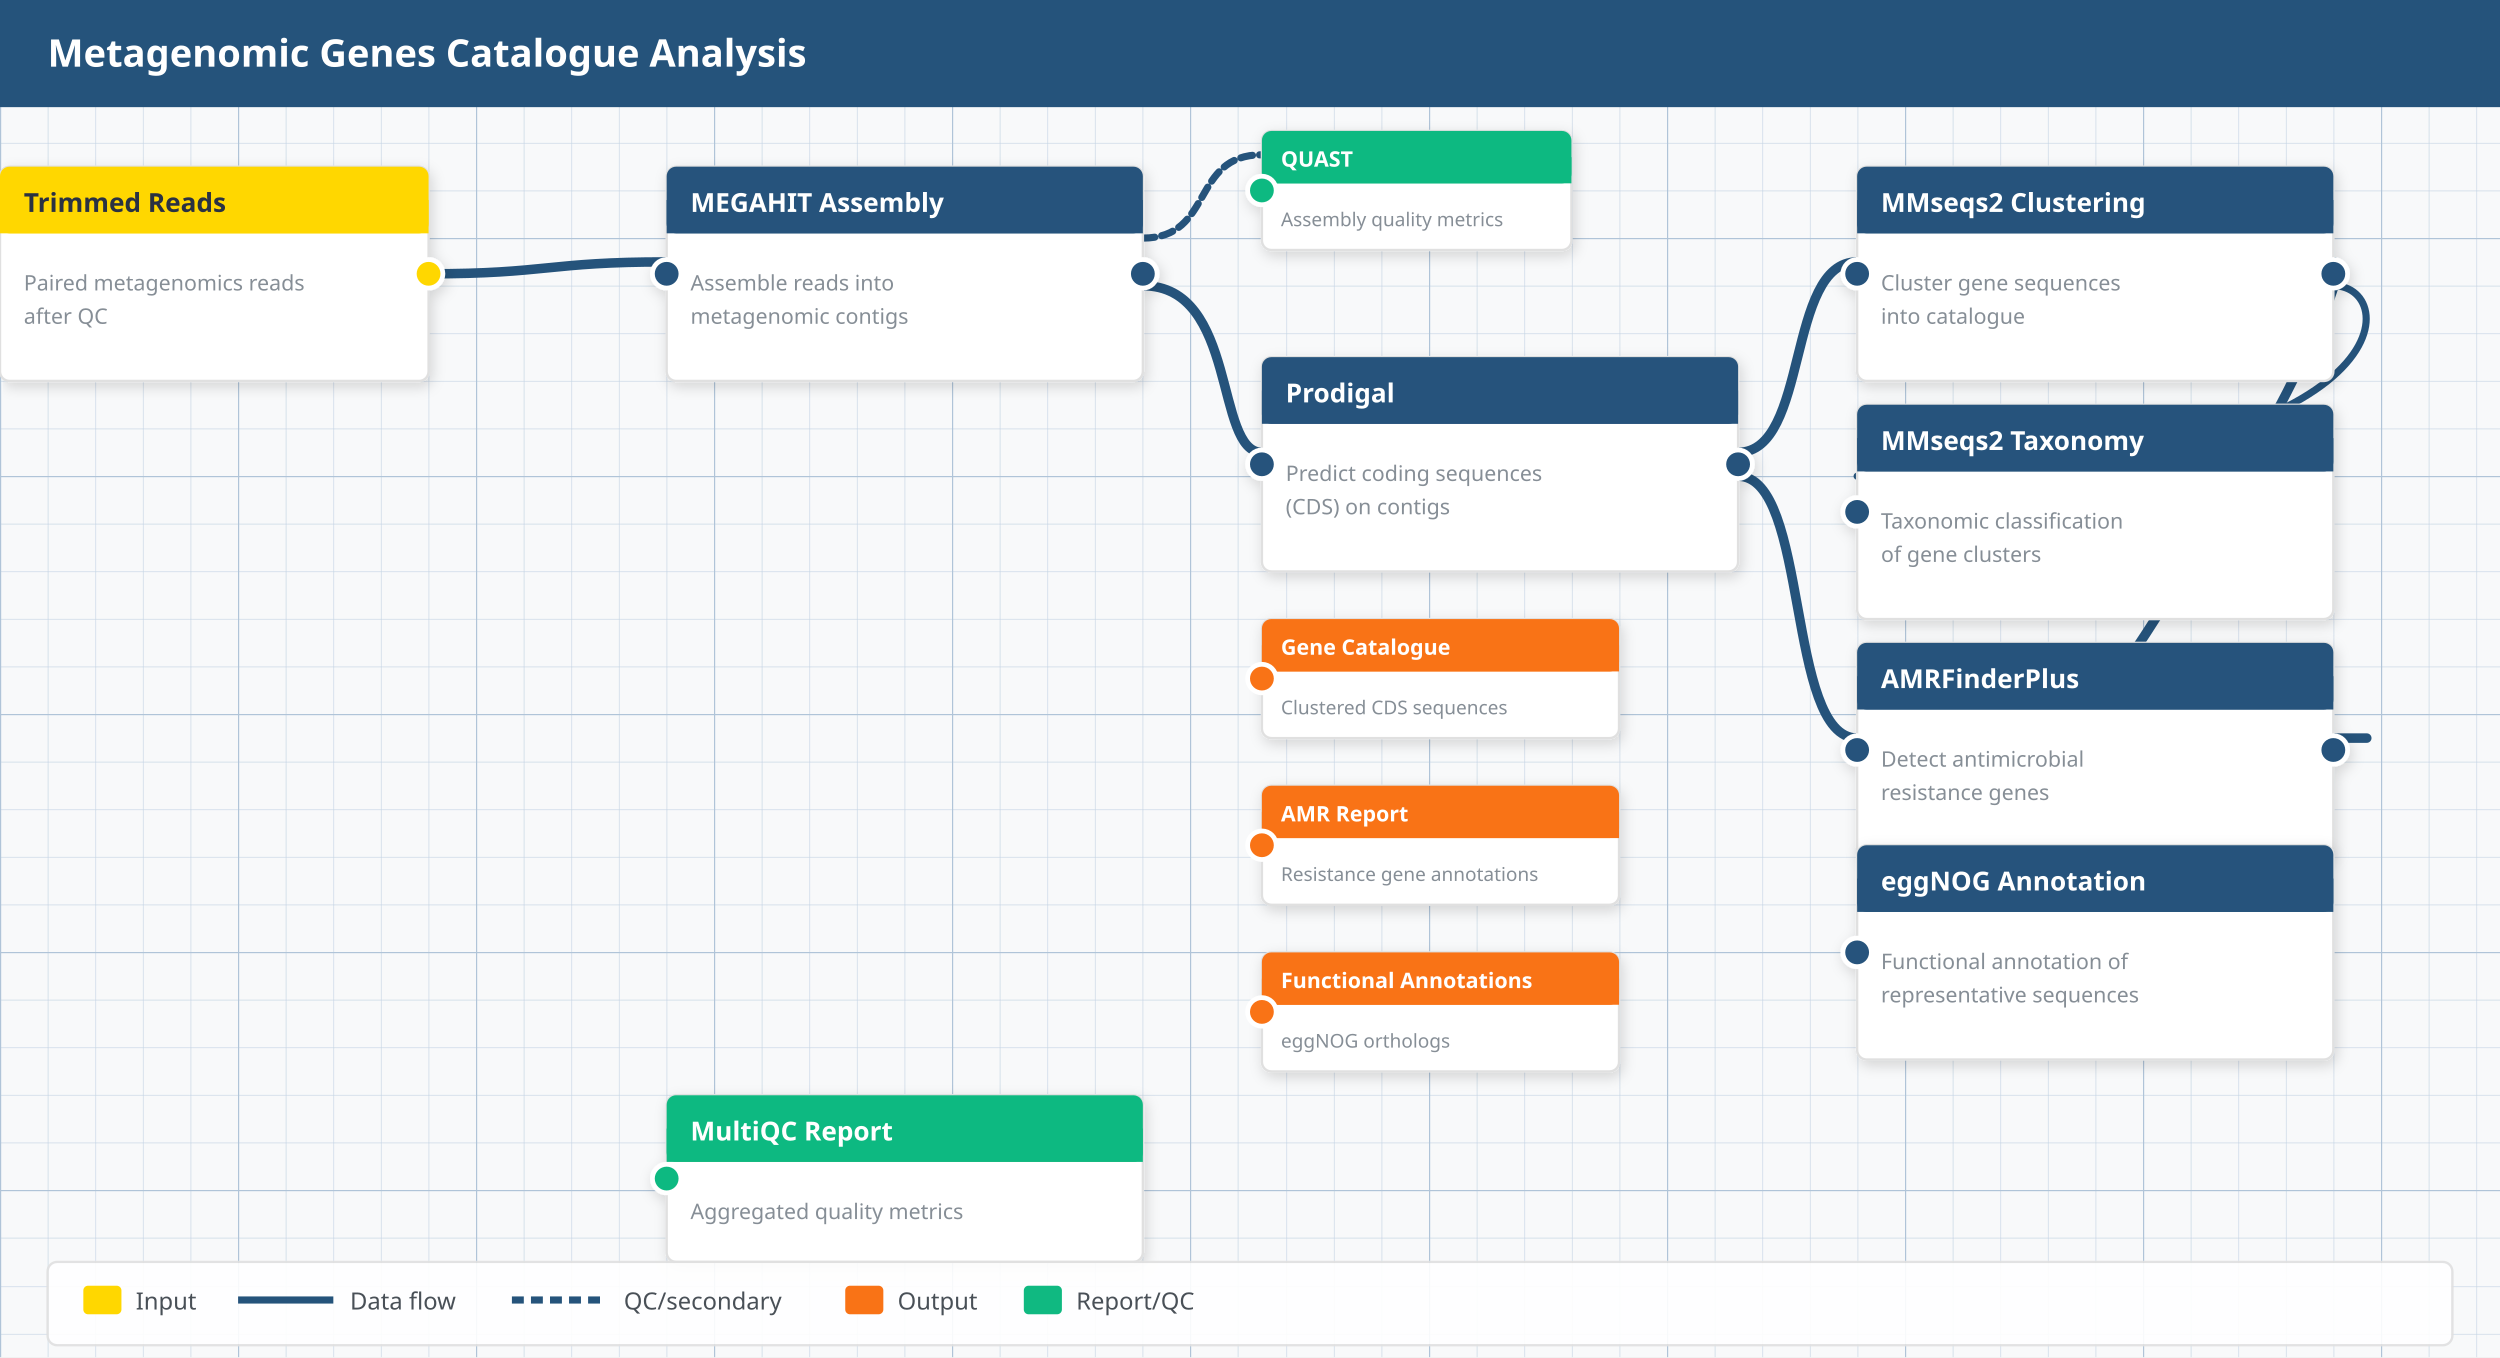
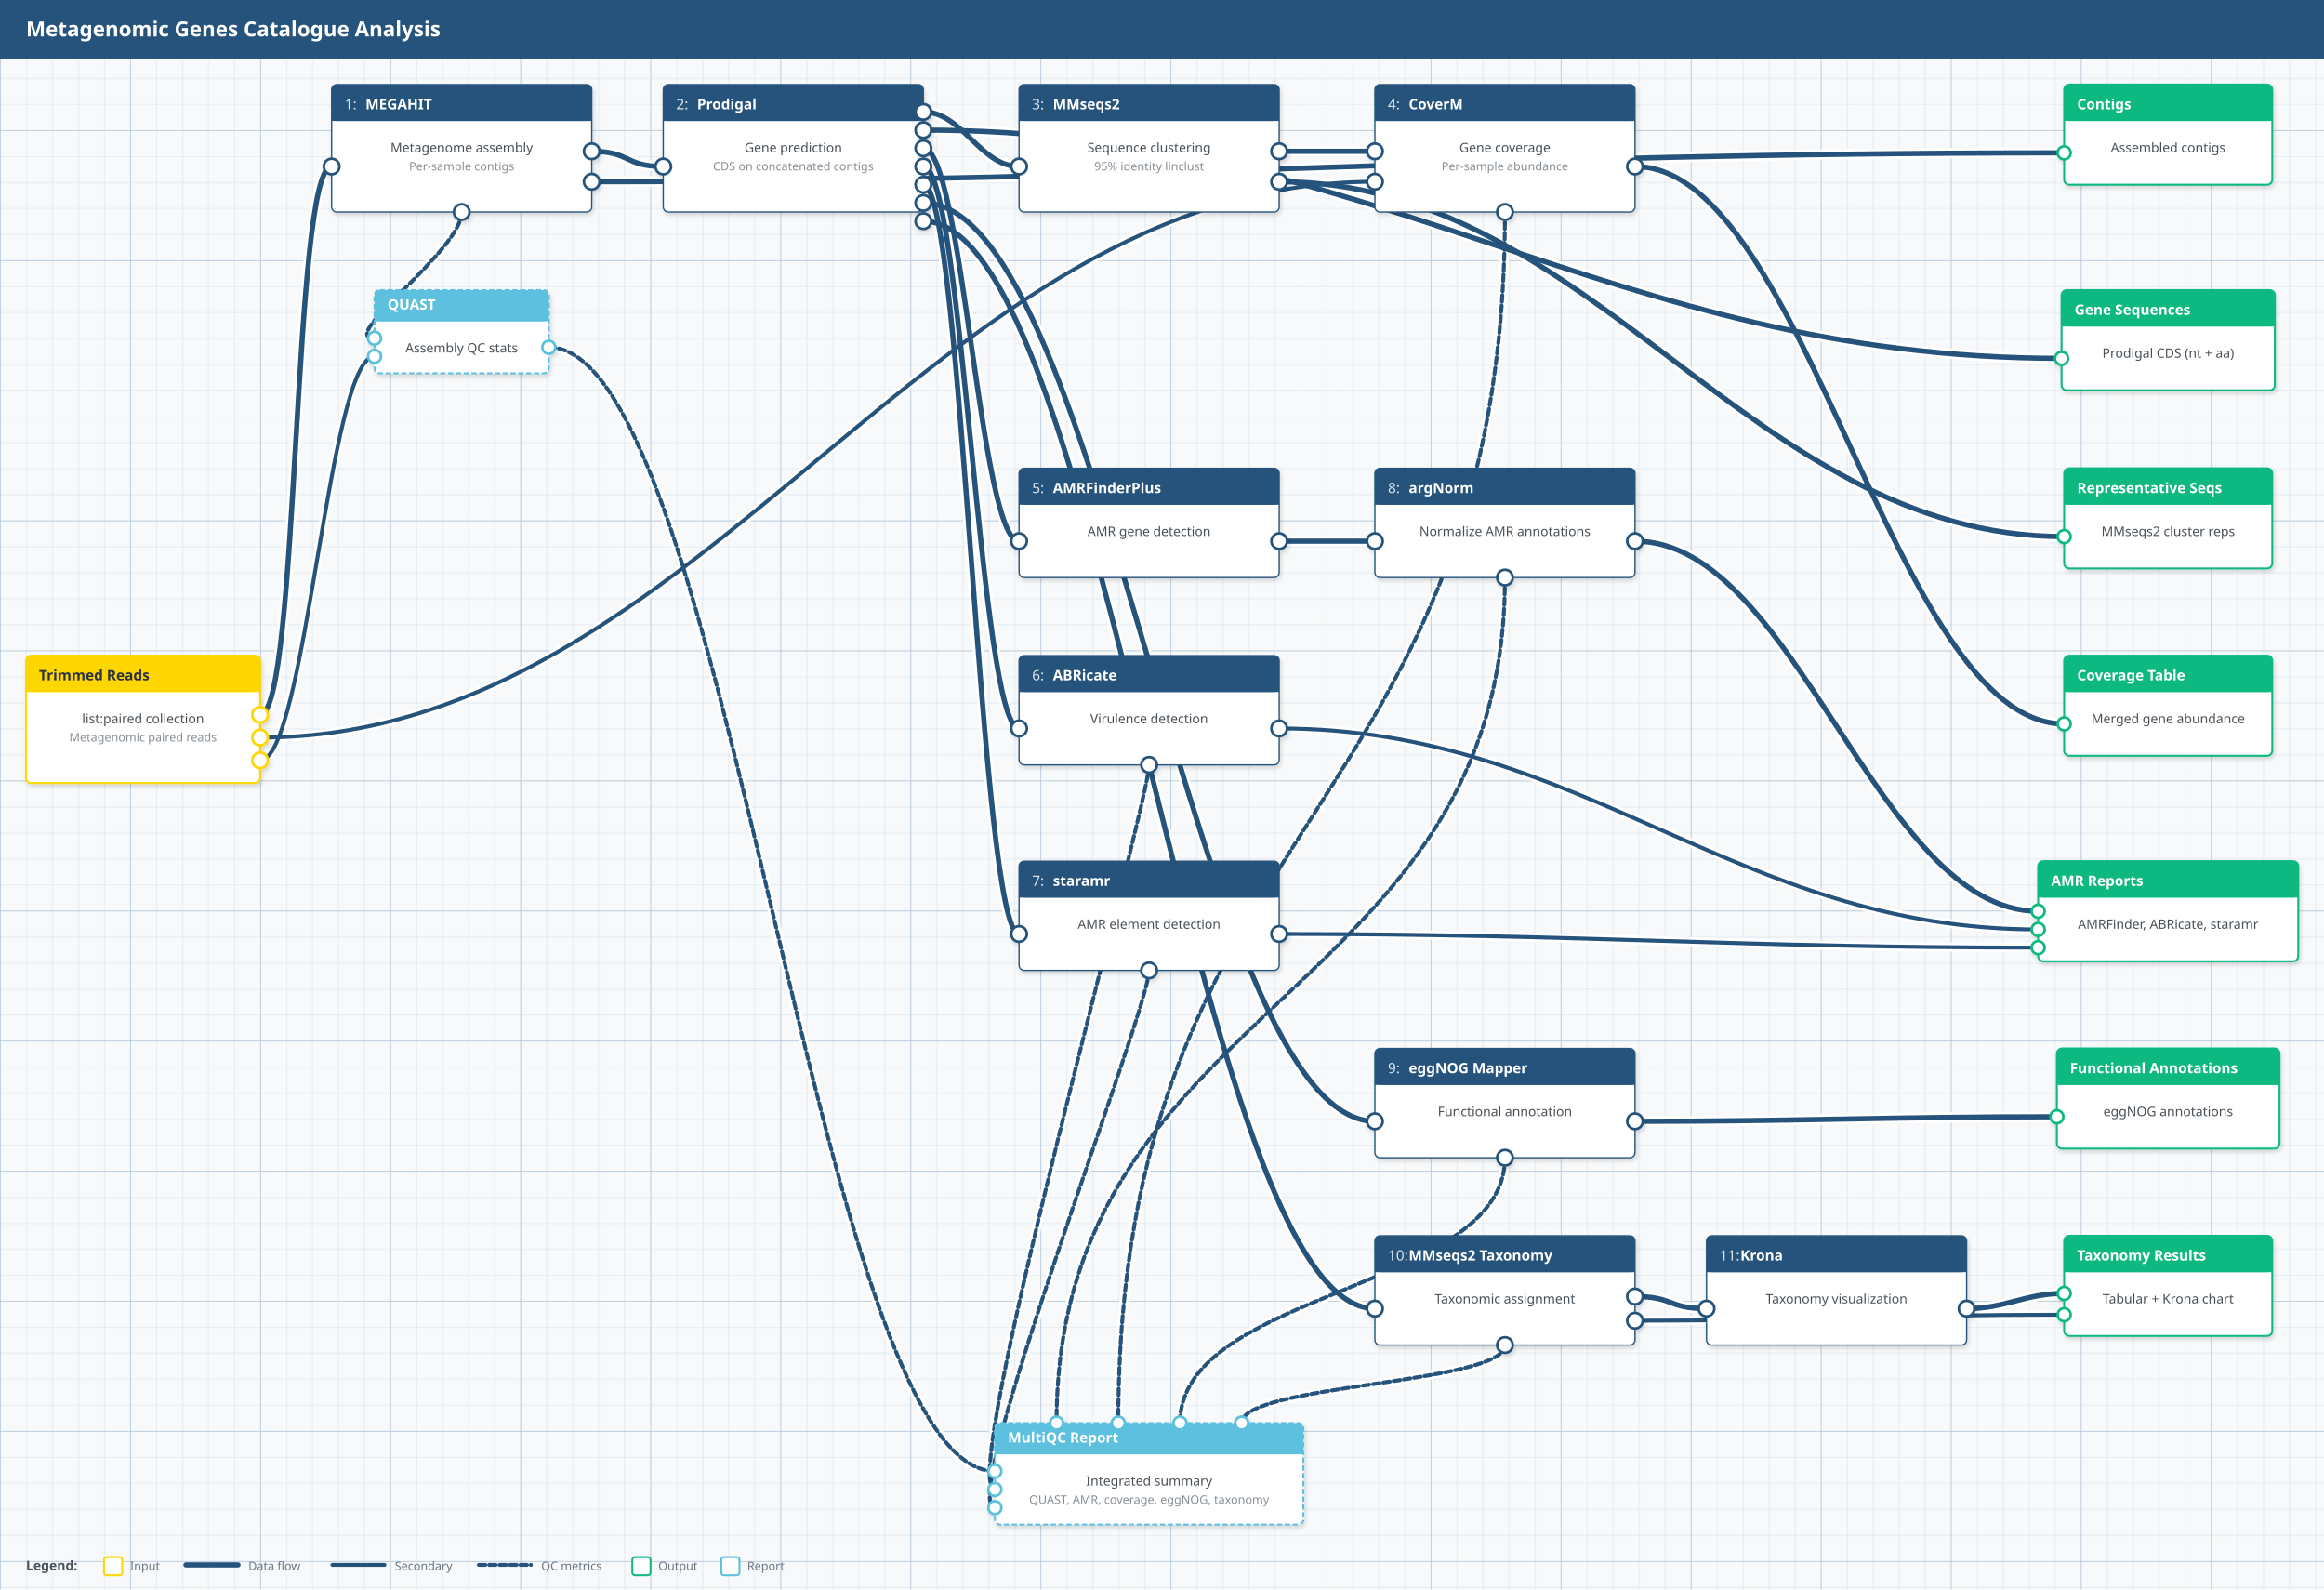
- <svg xmlns="http://www.w3.org/2000/svg" viewBox="0 0 1050 570" role="img" aria-label="Metagenomic Genes Catalogue Analysis workflow diagram">
+ <svg xmlns="http://www.w3.org/2000/svg" viewBox="0 0 1787 1222" aria-label="Metagenomic Genes Catalogue Analysis" role="img">
  <defs>
-     <pattern id="grid" width="20" height="20" patternUnits="userSpaceOnUse">
+     <pattern id="wd-grid" width="20" height="20" patternUnits="userSpaceOnUse">
      <path d="M 20 0 L 0 0 0 20" fill="none" stroke="#c5d5e4" stroke-width="0.5" />
    </pattern>
-     <pattern id="grid-major" width="100" height="100" patternUnits="userSpaceOnUse">
-       <rect width="100" height="100" fill="url(#grid)" />
+     <pattern id="wd-grid-major" width="100" height="100" patternUnits="userSpaceOnUse">
+       <rect width="100" height="100" fill="url(#wd-grid)" />
      <path d="M 100 0 L 0 0 0 100" fill="none" stroke="#b0c4d8" stroke-width="1" />
    </pattern>
-     <style>
-       .connection { stroke: #25537b; stroke-width: 4; fill: none; stroke-linecap: round; }
-       .connection-qc { stroke: #25537b; stroke-width: 3; fill: none; stroke-linecap: round; stroke-dasharray: 5 3; }
-       .connection-secondary { stroke: #25537b; stroke-width: 3; fill: none; stroke-linecap: round; }
-       .node-card { filter: drop-shadow(1px 2px 3px rgba(0,0,0,0.15)); }
-     </style>
+     <filter id="wd-shadow" x="-5%" y="-5%" width="115%" height="115%">
+       <feDropShadow dx="1" dy="2" stdDeviation="1.5" flood-opacity="0.15" />
+     </filter>
  </defs>
-   <rect width="1050" height="570" fill="#f8f9fa" />
-   <rect width="1050" height="570" fill="url(#grid-major)" />
-   <rect x="0" y="0" width="1050" height="45" fill="#25537b" />
+   <rect width="1787" height="1222" fill="#f8f9fa" />
+   <rect width="1787" height="1222" fill="url(#wd-grid-major)" />
+   <rect x="0" y="0" width="1787" height="45" fill="#25537b" />
  <text x="20" y="28" font-family="system-ui, sans-serif" font-size="16" font-weight="600" fill="white">Metagenomic Genes Catalogue Analysis</text>
-   <path d="M 180 115 C 230 115, 230 110, 280 110" class="connection" />
-   <path d="M 480 100 C 510 100, 500 65, 530 65" class="connection-qc" />
-   <path d="M 480 120 C 520 120, 510 190, 530 190" class="connection" />
-   <path d="M 730 190 C 760 190, 750 110, 780 110" class="connection" />
-   <path d="M 730 200 C 760 200, 750 310, 780 310" class="connection" />
-   <path d="M 980 110 C 1000 110, 840 395, 780 395" class="connection" />
-   <path d="M 980 120 C 1010 120, 1010 200, 780 200" class="connection-secondary" />
-   <path d="M 980 310 C 1010 310, 1000 310, 870 310" class="connection" />
-   <g class="node-card" transform="translate(0,70)">
-     <rect x="0" y="0" width="180" height="90" rx="4" fill="white" stroke="#e0e0e0" stroke-width="1" />
-     <rect x="0" y="0" width="180" height="28" rx="4" fill="#ffd700" />
-     <rect x="0" y="14" width="180" height="14" fill="#ffd700" />
+   <path d="M 200.0 549.5 C 230.0 549.5, 225.0 128.0, 255.0 128.0" stroke="white" fill="none" stroke-linecap="round" stroke-width="8" />
+   <path d="M 455.0 116.3 C 485.0 116.3, 480.0 128.0, 510.0 128.0" stroke="white" fill="none" stroke-linecap="round" stroke-width="8" />
+   <path d="M 710.0 86.0 C 740.0 86.0, 753.6 128.0, 783.6 128.0" stroke="white" fill="none" stroke-linecap="round" stroke-width="8" />
+   <path d="M 983.6 116.3 C 1013.6 116.3, 1027.2 116.3, 1057.2 116.3" stroke="white" fill="none" stroke-linecap="round" stroke-width="8" />
+   <path d="M 200.0 567.0 C 542.9 567.0, 714.3 139.7, 1057.2 139.7" stroke="white" fill="none" stroke-linecap="round" stroke-width="7" />
+   <path d="M 355.0 163.0 C 355.0 193.0, 258.0 260.0, 288.0 260.0" stroke="white" fill="none" stroke-linecap="round" stroke-width="7" />
+   <path d="M 200.0 584.5 C 235.2 584.5, 252.8 274.0, 288.0 274.0" stroke="white" fill="none" stroke-linecap="round" stroke-width="7" />
+   <path d="M 455.0 139.7 C 907.9 139.7, 1134.3 117.5, 1587.2 117.5" stroke="white" fill="none" stroke-linecap="round" stroke-width="8" />
+   <path d="M 710.0 100.0 C 1060.1 100.0, 1235.1 275.5, 1585.2 275.5" stroke="white" fill="none" stroke-linecap="round" stroke-width="8" />
+   <path d="M 983.6 139.7 C 1225.0 139.7, 1345.8 412.5, 1587.2 412.5" stroke="white" fill="none" stroke-linecap="round" stroke-width="8" />
+   <path d="M 1257.2 128.0 C 1389.2 128.0, 1455.2 556.5, 1587.2 556.5" stroke="white" fill="none" stroke-linecap="round" stroke-width="8" />
+   <path d="M 710.0 114.0 C 740.0 114.0, 753.6 416.0, 783.6 416.0" stroke="white" fill="none" stroke-linecap="round" stroke-width="8" />
+   <path d="M 710.0 128.0 C 740.0 128.0, 753.6 560.0, 783.6 560.0" stroke="white" fill="none" stroke-linecap="round" stroke-width="8" />
+   <path d="M 710.0 142.0 C 740.0 142.0, 753.6 718.0, 783.6 718.0" stroke="white" fill="none" stroke-linecap="round" stroke-width="8" />
+   <path d="M 983.6 416.0 C 1013.6 416.0, 1027.2 416.0, 1057.2 416.0" stroke="white" fill="none" stroke-linecap="round" stroke-width="8" />
+   <path d="M 1257.2 416.0 C 1381.2 416.0, 1443.2 700.5, 1567.2 700.5" stroke="white" fill="none" stroke-linecap="round" stroke-width="8" />
+   <path d="M 983.6 560.0 C 1217.0 560.0, 1333.8 714.5, 1567.2 714.5" stroke="white" fill="none" stroke-linecap="round" stroke-width="7" />
+   <path d="M 983.6 718.0 C 1217.0 718.0, 1333.8 728.5, 1567.2 728.5" stroke="white" fill="none" stroke-linecap="round" stroke-width="7" />
+   <path d="M 710.0 156.0 C 848.9 156.0, 918.3 862.0, 1057.2 862.0" stroke="white" fill="none" stroke-linecap="round" stroke-width="8" />
+   <path d="M 710.0 170.0 C 848.9 170.0, 918.3 1006.0, 1057.2 1006.0" stroke="white" fill="none" stroke-linecap="round" stroke-width="8" />
+   <path d="M 1257.2 996.7 C 1287.2 996.7, 1282.2 1006.0, 1312.2 1006.0" stroke="white" fill="none" stroke-linecap="round" stroke-width="8" />
+   <path d="M 1257.2 862.0 C 1387.0 862.0, 1451.8 858.5, 1581.6 858.5" stroke="white" fill="none" stroke-linecap="round" stroke-width="8" />
+   <path d="M 1512.2 1006.0 C 1542.2 1006.0, 1557.2 994.3, 1587.2 994.3" stroke="white" fill="none" stroke-linecap="round" stroke-width="8" />
+   <path d="M 1257.2 1015.3 C 1389.2 1015.3, 1455.2 1010.7, 1587.2 1010.7" stroke="white" fill="none" stroke-linecap="round" stroke-width="7" />
+   <path d="M 422.0 267.0 C 559.2 267.0, 627.8 1131.0, 765.0 1131.0" stroke="white" fill="none" stroke-linecap="round" stroke-width="7" />
+   <path d="M 1157.2 444.0 C 1157.2 769.0, 812.4 769.0, 812.4 1094.0" stroke="white" fill="none" stroke-linecap="round" stroke-width="7" />
+   <path d="M 883.6 588.0 C 883.6 618.0, 735.0 1145.0, 765.0 1145.0" stroke="white" fill="none" stroke-linecap="round" stroke-width="7" />
+   <path d="M 883.6 746.0 C 883.6 776.0, 735.0 1159.0, 765.0 1159.0" stroke="white" fill="none" stroke-linecap="round" stroke-width="7" />
+   <path d="M 1157.2 163.0 C 1157.2 628.5, 859.9 628.5, 859.9 1094.0" stroke="white" fill="none" stroke-linecap="round" stroke-width="7" />
+   <path d="M 1157.2 890.0 C 1157.2 992.0, 907.3 992.0, 907.3 1094.0" stroke="white" fill="none" stroke-linecap="round" stroke-width="7" />
+   <path d="M 1157.2 1034.0 C 1157.2 1064.0, 954.8 1064.0, 954.8 1094.0" stroke="white" fill="none" stroke-linecap="round" stroke-width="7" />
+   <path d="M 200.0 549.5 C 230.0 549.5, 225.0 128.0, 255.0 128.0" stroke="#25537b" fill="none" stroke-linecap="round" stroke-width="4" />
+   <path d="M 455.0 116.3 C 485.0 116.3, 480.0 128.0, 510.0 128.0" stroke="#25537b" fill="none" stroke-linecap="round" stroke-width="4" />
+   <path d="M 710.0 86.0 C 740.0 86.0, 753.6 128.0, 783.6 128.0" stroke="#25537b" fill="none" stroke-linecap="round" stroke-width="4" />
+   <path d="M 983.6 116.3 C 1013.6 116.3, 1027.2 116.3, 1057.2 116.3" stroke="#25537b" fill="none" stroke-linecap="round" stroke-width="4" />
+   <path d="M 200.0 567.0 C 542.9 567.0, 714.3 139.7, 1057.2 139.7" stroke="#25537b" fill="none" stroke-linecap="round" stroke-width="3" />
+   <path d="M 355.0 163.0 C 355.0 193.0, 258.0 260.0, 288.0 260.0" stroke="#25537b" fill="none" stroke-linecap="round" stroke-width="3" stroke-dasharray="5 3" />
+   <path d="M 200.0 584.5 C 235.2 584.5, 252.8 274.0, 288.0 274.0" stroke="#25537b" fill="none" stroke-linecap="round" stroke-width="3" />
+   <path d="M 455.0 139.7 C 907.9 139.7, 1134.3 117.5, 1587.2 117.5" stroke="#25537b" fill="none" stroke-linecap="round" stroke-width="4" />
+   <path d="M 710.0 100.0 C 1060.1 100.0, 1235.1 275.5, 1585.2 275.5" stroke="#25537b" fill="none" stroke-linecap="round" stroke-width="4" />
+   <path d="M 983.6 139.7 C 1225.0 139.7, 1345.8 412.5, 1587.2 412.5" stroke="#25537b" fill="none" stroke-linecap="round" stroke-width="4" />
+   <path d="M 1257.2 128.0 C 1389.2 128.0, 1455.2 556.5, 1587.2 556.5" stroke="#25537b" fill="none" stroke-linecap="round" stroke-width="4" />
+   <path d="M 710.0 114.0 C 740.0 114.0, 753.6 416.0, 783.6 416.0" stroke="#25537b" fill="none" stroke-linecap="round" stroke-width="4" />
+   <path d="M 710.0 128.0 C 740.0 128.0, 753.6 560.0, 783.6 560.0" stroke="#25537b" fill="none" stroke-linecap="round" stroke-width="4" />
+   <path d="M 710.0 142.0 C 740.0 142.0, 753.6 718.0, 783.6 718.0" stroke="#25537b" fill="none" stroke-linecap="round" stroke-width="4" />
+   <path d="M 983.6 416.0 C 1013.6 416.0, 1027.2 416.0, 1057.2 416.0" stroke="#25537b" fill="none" stroke-linecap="round" stroke-width="4" />
+   <path d="M 1257.2 416.0 C 1381.2 416.0, 1443.2 700.5, 1567.2 700.5" stroke="#25537b" fill="none" stroke-linecap="round" stroke-width="4" />
+   <path d="M 983.6 560.0 C 1217.0 560.0, 1333.8 714.5, 1567.2 714.5" stroke="#25537b" fill="none" stroke-linecap="round" stroke-width="3" />
+   <path d="M 983.6 718.0 C 1217.0 718.0, 1333.8 728.5, 1567.2 728.5" stroke="#25537b" fill="none" stroke-linecap="round" stroke-width="3" />
+   <path d="M 710.0 156.0 C 848.9 156.0, 918.3 862.0, 1057.2 862.0" stroke="#25537b" fill="none" stroke-linecap="round" stroke-width="4" />
+   <path d="M 710.0 170.0 C 848.9 170.0, 918.3 1006.0, 1057.2 1006.0" stroke="#25537b" fill="none" stroke-linecap="round" stroke-width="4" />
+   <path d="M 1257.2 996.7 C 1287.2 996.7, 1282.2 1006.0, 1312.2 1006.0" stroke="#25537b" fill="none" stroke-linecap="round" stroke-width="4" />
+   <path d="M 1257.2 862.0 C 1387.0 862.0, 1451.8 858.5, 1581.6 858.5" stroke="#25537b" fill="none" stroke-linecap="round" stroke-width="4" />
+   <path d="M 1512.2 1006.0 C 1542.2 1006.0, 1557.2 994.3, 1587.2 994.3" stroke="#25537b" fill="none" stroke-linecap="round" stroke-width="4" />
+   <path d="M 1257.2 1015.3 C 1389.2 1015.3, 1455.2 1010.7, 1587.2 1010.7" stroke="#25537b" fill="none" stroke-linecap="round" stroke-width="3" />
+   <path d="M 422.0 267.0 C 559.2 267.0, 627.8 1131.0, 765.0 1131.0" stroke="#25537b" fill="none" stroke-linecap="round" stroke-width="3" stroke-dasharray="5 3" />
+   <path d="M 1157.2 444.0 C 1157.2 769.0, 812.4 769.0, 812.4 1094.0" stroke="#25537b" fill="none" stroke-linecap="round" stroke-width="3" stroke-dasharray="5 3" />
+   <path d="M 883.6 588.0 C 883.6 618.0, 735.0 1145.0, 765.0 1145.0" stroke="#25537b" fill="none" stroke-linecap="round" stroke-width="3" stroke-dasharray="5 3" />
+   <path d="M 883.6 746.0 C 883.6 776.0, 735.0 1159.0, 765.0 1159.0" stroke="#25537b" fill="none" stroke-linecap="round" stroke-width="3" stroke-dasharray="5 3" />
+   <path d="M 1157.2 163.0 C 1157.2 628.5, 859.9 628.5, 859.9 1094.0" stroke="#25537b" fill="none" stroke-linecap="round" stroke-width="3" stroke-dasharray="5 3" />
+   <path d="M 1157.2 890.0 C 1157.2 992.0, 907.3 992.0, 907.3 1094.0" stroke="#25537b" fill="none" stroke-linecap="round" stroke-width="3" stroke-dasharray="5 3" />
+   <path d="M 1157.2 1034.0 C 1157.2 1064.0, 954.8 1064.0, 954.8 1094.0" stroke="#25537b" fill="none" stroke-linecap="round" stroke-width="3" stroke-dasharray="5 3" />
+   <g filter="url(#wd-shadow)" transform="translate(20.0, 504.0)">
+     <rect width="180.0" height="98.0" rx="4" fill="white" stroke="#ffd700" stroke-width="1.5" />
+     <rect width="180.0" height="28" rx="4" fill="#ffd700" />
+     <rect x="0" y="24" width="180.0" height="4" fill="#ffd700" />
    <text x="10" y="19" font-family="system-ui, sans-serif" font-size="11" font-weight="600" fill="#2C3143">Trimmed Reads</text>
-     <text x="10" y="52" font-family="system-ui, sans-serif" font-size="9" fill="#868e96">Paired metagenomics reads</text>
-     <text x="10" y="66" font-family="system-ui, sans-serif" font-size="9" fill="#868e96">after QC</text>
-     <circle cx="180" cy="45" r="6" fill="#ffd700" stroke="white" stroke-width="2" />
-   </g>
-   <g class="node-card" transform="translate(280,70)">
-     <rect x="0" y="0" width="200" height="90" rx="4" fill="white" stroke="#e0e0e0" stroke-width="1" />
-     <rect x="0" y="0" width="200" height="28" rx="4" fill="#25537b" />
-     <rect x="0" y="14" width="200" height="14" fill="#25537b" />
-     <text x="10" y="19" font-family="system-ui, sans-serif" font-size="11" font-weight="600" fill="white">MEGAHIT Assembly</text>
-     <text x="10" y="52" font-family="system-ui, sans-serif" font-size="9" fill="#868e96">Assemble reads into</text>
-     <text x="10" y="66" font-family="system-ui, sans-serif" font-size="9" fill="#868e96">metagenomic contigs</text>
-     <circle cx="0" cy="45" r="6" fill="#25537b" stroke="white" stroke-width="2" />
-     <circle cx="200" cy="45" r="6" fill="#25537b" stroke="white" stroke-width="2" />
-   </g>
-   <g class="node-card" transform="translate(530,55)">
-     <rect x="0" y="0" width="130" height="50" rx="4" fill="white" stroke="#e0e0e0" stroke-width="1" />
-     <rect x="0" y="0" width="130" height="22" rx="4" fill="#10b981" />
-     <rect x="0" y="11" width="130" height="11" fill="#10b981" />
-     <text x="8" y="15" font-family="system-ui, sans-serif" font-size="9" font-weight="600" fill="white">QUAST</text>
-     <text x="8" y="40" font-family="system-ui, sans-serif" font-size="8" fill="#868e96">Assembly quality metrics</text>
-     <circle cx="0" cy="25" r="6" fill="#10b981" stroke="white" stroke-width="2" />
-   </g>
-   <g class="node-card" transform="translate(530,150)">
-     <rect x="0" y="0" width="200" height="90" rx="4" fill="white" stroke="#e0e0e0" stroke-width="1" />
-     <rect x="0" y="0" width="200" height="28" rx="4" fill="#25537b" />
-     <rect x="0" y="14" width="200" height="14" fill="#25537b" />
-     <text x="10" y="19" font-family="system-ui, sans-serif" font-size="11" font-weight="600" fill="white">Prodigal</text>
-     <text x="10" y="52" font-family="system-ui, sans-serif" font-size="9" fill="#868e96">Predict coding sequences</text>
-     <text x="10" y="66" font-family="system-ui, sans-serif" font-size="9" fill="#868e96">(CDS) on contigs</text>
-     <circle cx="0" cy="45" r="6" fill="#25537b" stroke="white" stroke-width="2" />
-     <circle cx="200" cy="45" r="6" fill="#25537b" stroke="white" stroke-width="2" />
-   </g>
-   <g class="node-card" transform="translate(780,70)">
-     <rect x="0" y="0" width="200" height="90" rx="4" fill="white" stroke="#e0e0e0" stroke-width="1" />
-     <rect x="0" y="0" width="200" height="28" rx="4" fill="#25537b" />
-     <rect x="0" y="14" width="200" height="14" fill="#25537b" />
-     <text x="10" y="19" font-family="system-ui, sans-serif" font-size="11" font-weight="600" fill="white">MMseqs2 Clustering</text>
-     <text x="10" y="52" font-family="system-ui, sans-serif" font-size="9" fill="#868e96">Cluster gene sequences</text>
-     <text x="10" y="66" font-family="system-ui, sans-serif" font-size="9" fill="#868e96">into catalogue</text>
-     <circle cx="0" cy="45" r="6" fill="#25537b" stroke="white" stroke-width="2" />
-     <circle cx="200" cy="45" r="6" fill="#25537b" stroke="white" stroke-width="2" />
-   </g>
-   <g class="node-card" transform="translate(780,270)">
-     <rect x="0" y="0" width="200" height="90" rx="4" fill="white" stroke="#e0e0e0" stroke-width="1" />
-     <rect x="0" y="0" width="200" height="28" rx="4" fill="#25537b" />
-     <rect x="0" y="14" width="200" height="14" fill="#25537b" />
-     <text x="10" y="19" font-family="system-ui, sans-serif" font-size="11" font-weight="600" fill="white">AMRFinderPlus</text>
-     <text x="10" y="52" font-family="system-ui, sans-serif" font-size="9" fill="#868e96">Detect antimicrobial</text>
-     <text x="10" y="66" font-family="system-ui, sans-serif" font-size="9" fill="#868e96">resistance genes</text>
-     <circle cx="0" cy="45" r="6" fill="#25537b" stroke="white" stroke-width="2" />
-     <circle cx="200" cy="45" r="6" fill="#25537b" stroke="white" stroke-width="2" />
-   </g>
-   <g class="node-card" transform="translate(780,355)">
-     <rect x="0" y="0" width="200" height="90" rx="4" fill="white" stroke="#e0e0e0" stroke-width="1" />
-     <rect x="0" y="0" width="200" height="28" rx="4" fill="#25537b" />
-     <rect x="0" y="14" width="200" height="14" fill="#25537b" />
-     <text x="10" y="19" font-family="system-ui, sans-serif" font-size="11" font-weight="600" fill="white">eggNOG Annotation</text>
-     <text x="10" y="52" font-family="system-ui, sans-serif" font-size="9" fill="#868e96">Functional annotation of</text>
-     <text x="10" y="66" font-family="system-ui, sans-serif" font-size="9" fill="#868e96">representative sequences</text>
-     <circle cx="0" cy="45" r="6" fill="#25537b" stroke="white" stroke-width="2" />
-   </g>
-   <g class="node-card" transform="translate(780,170)">
-     <rect x="0" y="0" width="200" height="90" rx="4" fill="white" stroke="#e0e0e0" stroke-width="1" />
-     <rect x="0" y="0" width="200" height="28" rx="4" fill="#25537b" />
-     <rect x="0" y="14" width="200" height="14" fill="#25537b" />
-     <text x="10" y="19" font-family="system-ui, sans-serif" font-size="11" font-weight="600" fill="white">MMseqs2 Taxonomy</text>
-     <text x="10" y="52" font-family="system-ui, sans-serif" font-size="9" fill="#868e96">Taxonomic classification</text>
-     <text x="10" y="66" font-family="system-ui, sans-serif" font-size="9" fill="#868e96">of gene clusters</text>
-     <circle cx="0" cy="45" r="6" fill="#25537b" stroke="white" stroke-width="2" />
-   </g>
-   <g transform="translate(530,260)">
-     <rect x="0" y="0" width="150" height="50" rx="4" fill="white" stroke="#e0e0e0" stroke-width="1" class="node-card" />
-     <rect x="0" y="0" width="150" height="22" rx="4" fill="#f97316" />
-     <rect x="0" y="11" width="150" height="11" fill="#f97316" />
-     <text x="8" y="15" font-family="system-ui, sans-serif" font-size="9" font-weight="600" fill="white">Gene Catalogue</text>
-     <text x="8" y="40" font-family="system-ui, sans-serif" font-size="8" fill="#868e96">Clustered CDS sequences</text>
-     <circle cx="0" cy="25" r="6" fill="#f97316" stroke="white" stroke-width="2" />
-   </g>
-   <g transform="translate(530,330)">
-     <rect x="0" y="0" width="150" height="50" rx="4" fill="white" stroke="#e0e0e0" stroke-width="1" class="node-card" />
-     <rect x="0" y="0" width="150" height="22" rx="4" fill="#f97316" />
-     <rect x="0" y="11" width="150" height="11" fill="#f97316" />
-     <text x="8" y="15" font-family="system-ui, sans-serif" font-size="9" font-weight="600" fill="white">AMR Report</text>
-     <text x="8" y="40" font-family="system-ui, sans-serif" font-size="8" fill="#868e96">Resistance gene annotations</text>
-     <circle cx="0" cy="25" r="6" fill="#f97316" stroke="white" stroke-width="2" />
-   </g>
-   <g transform="translate(530,400)">
-     <rect x="0" y="0" width="150" height="50" rx="4" fill="white" stroke="#e0e0e0" stroke-width="1" class="node-card" />
-     <rect x="0" y="0" width="150" height="22" rx="4" fill="#f97316" />
-     <rect x="0" y="11" width="150" height="11" fill="#f97316" />
-     <text x="8" y="15" font-family="system-ui, sans-serif" font-size="9" font-weight="600" fill="white">Functional Annotations</text>
-     <text x="8" y="40" font-family="system-ui, sans-serif" font-size="8" fill="#868e96">eggNOG orthologs</text>
-     <circle cx="0" cy="25" r="6" fill="#f97316" stroke="white" stroke-width="2" />
-   </g>
-   <g class="node-card" transform="translate(280,460)">
-     <rect x="0" y="0" width="200" height="70" rx="4" fill="white" stroke="#e0e0e0" stroke-width="1" />
-     <rect x="0" y="0" width="200" height="28" rx="4" fill="#10b981" />
-     <rect x="0" y="14" width="200" height="14" fill="#10b981" />
-     <text x="10" y="19" font-family="system-ui, sans-serif" font-size="11" font-weight="600" fill="white">MultiQC Report</text>
-     <text x="10" y="52" font-family="system-ui, sans-serif" font-size="9" fill="#868e96">Aggregated quality metrics</text>
-     <circle cx="0" cy="35" r="6" fill="#10b981" stroke="white" stroke-width="2" />
-   </g>
-   <g transform="translate(20,530)">
-     <rect x="0" y="0" width="1010" height="35" rx="4" fill="white" stroke="#e0e0e0" stroke-width="1" opacity="0.9" />
-     <rect x="15" y="10" width="16" height="12" rx="2" fill="#ffd700" />
-     <text x="37" y="20" font-family="system-ui, sans-serif" font-size="10" fill="#495057">Input</text>
-     <line x1="80" y1="16" x2="120" y2="16" stroke="#25537b" stroke-width="3" />
-     <text x="127" y="20" font-family="system-ui, sans-serif" font-size="10" fill="#495057">Data flow</text>
-     <line x1="195" y1="16" x2="235" y2="16" stroke="#25537b" stroke-width="3" stroke-dasharray="5 3" />
-     <text x="242" y="20" font-family="system-ui, sans-serif" font-size="10" fill="#495057">QC/secondary</text>
-     <rect x="335" y="10" width="16" height="12" rx="2" fill="#f97316" />
-     <text x="357" y="20" font-family="system-ui, sans-serif" font-size="10" fill="#495057">Output</text>
-     <rect x="410" y="10" width="16" height="12" rx="2" fill="#10b981" />
-     <text x="432" y="20" font-family="system-ui, sans-serif" font-size="10" fill="#495057">Report/QC</text>
+     <text x="90.0" y="52" text-anchor="middle" font-family="system-ui, sans-serif" font-size="10" fill="#495057">list:paired collection</text>
+     <text x="90.0" y="66" text-anchor="middle" font-family="system-ui, sans-serif" font-size="9" fill="#868e96">Metagenomic paired reads</text>
+     <circle cx="180.0" cy="45.5" r="6" fill="white" stroke="#ffd700" stroke-width="2" />
+     <circle cx="180.0" cy="63.0" r="6" fill="white" stroke="#ffd700" stroke-width="2" />
+     <circle cx="180.0" cy="80.5" r="6" fill="white" stroke="#ffd700" stroke-width="2" />
+   </g>
+   <g filter="url(#wd-shadow)" transform="translate(255.0, 65.0)">
+     <rect width="200.0" height="98.0" rx="4" fill="white" stroke="#25537b" stroke-width="1" />
+     <rect width="200.0" height="28" rx="4" fill="#25537b" />
+     <rect x="0" y="24" width="200.0" height="4" fill="#25537b" />
+     <text x="10" y="19" font-family="system-ui, sans-serif" font-size="11" font-weight="500" fill="rgba(255,255,255,0.85)">1:</text>
+     <text x="26" y="19" font-family="system-ui, sans-serif" font-size="11" font-weight="600" fill="white">MEGAHIT</text>
+     <text x="100.0" y="52" text-anchor="middle" font-family="system-ui, sans-serif" font-size="10" fill="#495057">Metagenome assembly</text>
+     <text x="100.0" y="66" text-anchor="middle" font-family="system-ui, sans-serif" font-size="9" fill="#868e96">Per-sample contigs</text>
+     <circle cx="0.0" cy="63.0" r="6" fill="white" stroke="#25537b" stroke-width="2" />
+     <circle cx="200.0" cy="51.3" r="6" fill="white" stroke="#25537b" stroke-width="2" />
+     <circle cx="100.0" cy="98.0" r="6" fill="white" stroke="#25537b" stroke-width="2" />
+     <circle cx="200.0" cy="74.7" r="6" fill="white" stroke="#25537b" stroke-width="2" />
+   </g>
+   <g filter="url(#wd-shadow)" transform="translate(510.0, 65.0)">
+     <rect width="200.0" height="98.0" rx="4" fill="white" stroke="#25537b" stroke-width="1" />
+     <rect width="200.0" height="28" rx="4" fill="#25537b" />
+     <rect x="0" y="24" width="200.0" height="4" fill="#25537b" />
+     <text x="10" y="19" font-family="system-ui, sans-serif" font-size="11" font-weight="500" fill="rgba(255,255,255,0.85)">2:</text>
+     <text x="26" y="19" font-family="system-ui, sans-serif" font-size="11" font-weight="600" fill="white">Prodigal</text>
+     <text x="100.0" y="52" text-anchor="middle" font-family="system-ui, sans-serif" font-size="10" fill="#495057">Gene prediction</text>
+     <text x="100.0" y="66" text-anchor="middle" font-family="system-ui, sans-serif" font-size="9" fill="#868e96">CDS on concatenated contigs</text>
+     <circle cx="0.0" cy="63.0" r="6" fill="white" stroke="#25537b" stroke-width="2" />
+     <circle cx="200.0" cy="21.0" r="6" fill="white" stroke="#25537b" stroke-width="2" />
+     <circle cx="200.0" cy="35.0" r="6" fill="white" stroke="#25537b" stroke-width="2" />
+     <circle cx="200.0" cy="49.0" r="6" fill="white" stroke="#25537b" stroke-width="2" />
+     <circle cx="200.0" cy="63.0" r="6" fill="white" stroke="#25537b" stroke-width="2" />
+     <circle cx="200.0" cy="77.0" r="6" fill="white" stroke="#25537b" stroke-width="2" />
+     <circle cx="200.0" cy="91.0" r="6" fill="white" stroke="#25537b" stroke-width="2" />
+     <circle cx="200.0" cy="105.0" r="6" fill="white" stroke="#25537b" stroke-width="2" />
+   </g>
+   <g filter="url(#wd-shadow)" transform="translate(783.6, 65.0)">
+     <rect width="200.0" height="98.0" rx="4" fill="white" stroke="#25537b" stroke-width="1" />
+     <rect width="200.0" height="28" rx="4" fill="#25537b" />
+     <rect x="0" y="24" width="200.0" height="4" fill="#25537b" />
+     <text x="10" y="19" font-family="system-ui, sans-serif" font-size="11" font-weight="500" fill="rgba(255,255,255,0.85)">3:</text>
+     <text x="26" y="19" font-family="system-ui, sans-serif" font-size="11" font-weight="600" fill="white">MMseqs2</text>
+     <text x="100.0" y="52" text-anchor="middle" font-family="system-ui, sans-serif" font-size="10" fill="#495057">Sequence clustering</text>
+     <text x="100.0" y="66" text-anchor="middle" font-family="system-ui, sans-serif" font-size="9" fill="#868e96">95% identity linclust</text>
+     <circle cx="0.0" cy="63.0" r="6" fill="white" stroke="#25537b" stroke-width="2" />
+     <circle cx="200.0" cy="51.3" r="6" fill="white" stroke="#25537b" stroke-width="2" />
+     <circle cx="200.0" cy="74.7" r="6" fill="white" stroke="#25537b" stroke-width="2" />
+   </g>
+   <g filter="url(#wd-shadow)" transform="translate(1057.2, 65.0)">
+     <rect width="200.0" height="98.0" rx="4" fill="white" stroke="#25537b" stroke-width="1" />
+     <rect width="200.0" height="28" rx="4" fill="#25537b" />
+     <rect x="0" y="24" width="200.0" height="4" fill="#25537b" />
+     <text x="10" y="19" font-family="system-ui, sans-serif" font-size="11" font-weight="500" fill="rgba(255,255,255,0.85)">4:</text>
+     <text x="26" y="19" font-family="system-ui, sans-serif" font-size="11" font-weight="600" fill="white">CoverM</text>
+     <text x="100.0" y="52" text-anchor="middle" font-family="system-ui, sans-serif" font-size="10" fill="#495057">Gene coverage</text>
+     <text x="100.0" y="66" text-anchor="middle" font-family="system-ui, sans-serif" font-size="9" fill="#868e96">Per-sample abundance</text>
+     <circle cx="0.0" cy="51.3" r="6" fill="white" stroke="#25537b" stroke-width="2" />
+     <circle cx="0.0" cy="74.7" r="6" fill="white" stroke="#25537b" stroke-width="2" />
+     <circle cx="200.0" cy="63.0" r="6" fill="white" stroke="#25537b" stroke-width="2" />
+     <circle cx="100.0" cy="98.0" r="6" fill="white" stroke="#25537b" stroke-width="2" />
+   </g>
+   <g filter="url(#wd-shadow)" transform="translate(783.6, 360.0)">
+     <rect width="200.0" height="84.0" rx="4" fill="white" stroke="#25537b" stroke-width="1" />
+     <rect width="200.0" height="28" rx="4" fill="#25537b" />
+     <rect x="0" y="24" width="200.0" height="4" fill="#25537b" />
+     <text x="10" y="19" font-family="system-ui, sans-serif" font-size="11" font-weight="500" fill="rgba(255,255,255,0.85)">5:</text>
+     <text x="26" y="19" font-family="system-ui, sans-serif" font-size="11" font-weight="600" fill="white">AMRFinderPlus</text>
+     <text x="100.0" y="52" text-anchor="middle" font-family="system-ui, sans-serif" font-size="10" fill="#495057">AMR gene detection</text>
+     <circle cx="0.0" cy="56.0" r="6" fill="white" stroke="#25537b" stroke-width="2" />
+     <circle cx="200.0" cy="56.0" r="6" fill="white" stroke="#25537b" stroke-width="2" />
+   </g>
+   <g filter="url(#wd-shadow)" transform="translate(783.6, 504.0)">
+     <rect width="200.0" height="84.0" rx="4" fill="white" stroke="#25537b" stroke-width="1" />
+     <rect width="200.0" height="28" rx="4" fill="#25537b" />
+     <rect x="0" y="24" width="200.0" height="4" fill="#25537b" />
+     <text x="10" y="19" font-family="system-ui, sans-serif" font-size="11" font-weight="500" fill="rgba(255,255,255,0.85)">6:</text>
+     <text x="26" y="19" font-family="system-ui, sans-serif" font-size="11" font-weight="600" fill="white">ABRicate</text>
+     <text x="100.0" y="52" text-anchor="middle" font-family="system-ui, sans-serif" font-size="10" fill="#495057">Virulence detection</text>
+     <circle cx="0.0" cy="56.0" r="6" fill="white" stroke="#25537b" stroke-width="2" />
+     <circle cx="200.0" cy="56.0" r="6" fill="white" stroke="#25537b" stroke-width="2" />
+     <circle cx="100.0" cy="84.0" r="6" fill="white" stroke="#25537b" stroke-width="2" />
+   </g>
+   <g filter="url(#wd-shadow)" transform="translate(783.6, 662.0)">
+     <rect width="200.0" height="84.0" rx="4" fill="white" stroke="#25537b" stroke-width="1" />
+     <rect width="200.0" height="28" rx="4" fill="#25537b" />
+     <rect x="0" y="24" width="200.0" height="4" fill="#25537b" />
+     <text x="10" y="19" font-family="system-ui, sans-serif" font-size="11" font-weight="500" fill="rgba(255,255,255,0.85)">7:</text>
+     <text x="26" y="19" font-family="system-ui, sans-serif" font-size="11" font-weight="600" fill="white">staramr</text>
+     <text x="100.0" y="52" text-anchor="middle" font-family="system-ui, sans-serif" font-size="10" fill="#495057">AMR element detection</text>
+     <circle cx="0.0" cy="56.0" r="6" fill="white" stroke="#25537b" stroke-width="2" />
+     <circle cx="200.0" cy="56.0" r="6" fill="white" stroke="#25537b" stroke-width="2" />
+     <circle cx="100.0" cy="84.0" r="6" fill="white" stroke="#25537b" stroke-width="2" />
+   </g>
+   <g filter="url(#wd-shadow)" transform="translate(1057.2, 360.0)">
+     <rect width="200.0" height="84.0" rx="4" fill="white" stroke="#25537b" stroke-width="1" />
+     <rect width="200.0" height="28" rx="4" fill="#25537b" />
+     <rect x="0" y="24" width="200.0" height="4" fill="#25537b" />
+     <text x="10" y="19" font-family="system-ui, sans-serif" font-size="11" font-weight="500" fill="rgba(255,255,255,0.85)">8:</text>
+     <text x="26" y="19" font-family="system-ui, sans-serif" font-size="11" font-weight="600" fill="white">argNorm</text>
+     <text x="100.0" y="52" text-anchor="middle" font-family="system-ui, sans-serif" font-size="10" fill="#495057">Normalize AMR annotations</text>
+     <circle cx="0.0" cy="56.0" r="6" fill="white" stroke="#25537b" stroke-width="2" />
+     <circle cx="200.0" cy="56.0" r="6" fill="white" stroke="#25537b" stroke-width="2" />
+     <circle cx="100.0" cy="84.0" r="6" fill="white" stroke="#25537b" stroke-width="2" />
+   </g>
+   <g filter="url(#wd-shadow)" transform="translate(1057.2, 806.0)">
+     <rect width="200.0" height="84.0" rx="4" fill="white" stroke="#25537b" stroke-width="1" />
+     <rect width="200.0" height="28" rx="4" fill="#25537b" />
+     <rect x="0" y="24" width="200.0" height="4" fill="#25537b" />
+     <text x="10" y="19" font-family="system-ui, sans-serif" font-size="11" font-weight="500" fill="rgba(255,255,255,0.85)">9:</text>
+     <text x="26" y="19" font-family="system-ui, sans-serif" font-size="11" font-weight="600" fill="white">eggNOG Mapper</text>
+     <text x="100.0" y="52" text-anchor="middle" font-family="system-ui, sans-serif" font-size="10" fill="#495057">Functional annotation</text>
+     <circle cx="0.0" cy="56.0" r="6" fill="white" stroke="#25537b" stroke-width="2" />
+     <circle cx="200.0" cy="56.0" r="6" fill="white" stroke="#25537b" stroke-width="2" />
+     <circle cx="100.0" cy="84.0" r="6" fill="white" stroke="#25537b" stroke-width="2" />
+   </g>
+   <g filter="url(#wd-shadow)" transform="translate(1057.2, 950.0)">
+     <rect width="200.0" height="84.0" rx="4" fill="white" stroke="#25537b" stroke-width="1" />
+     <rect width="200.0" height="28" rx="4" fill="#25537b" />
+     <rect x="0" y="24" width="200.0" height="4" fill="#25537b" />
+     <text x="10" y="19" font-family="system-ui, sans-serif" font-size="11" font-weight="500" fill="rgba(255,255,255,0.85)">10:</text>
+     <text x="26" y="19" font-family="system-ui, sans-serif" font-size="11" font-weight="600" fill="white">MMseqs2 Taxonomy</text>
+     <text x="100.0" y="52" text-anchor="middle" font-family="system-ui, sans-serif" font-size="10" fill="#495057">Taxonomic assignment</text>
+     <circle cx="0.0" cy="56.0" r="6" fill="white" stroke="#25537b" stroke-width="2" />
+     <circle cx="200.0" cy="46.7" r="6" fill="white" stroke="#25537b" stroke-width="2" />
+     <circle cx="200.0" cy="65.3" r="6" fill="white" stroke="#25537b" stroke-width="2" />
+     <circle cx="100.0" cy="84.0" r="6" fill="white" stroke="#25537b" stroke-width="2" />
+   </g>
+   <g filter="url(#wd-shadow)" transform="translate(1312.2, 950.0)">
+     <rect width="200.0" height="84.0" rx="4" fill="white" stroke="#25537b" stroke-width="1" />
+     <rect width="200.0" height="28" rx="4" fill="#25537b" />
+     <rect x="0" y="24" width="200.0" height="4" fill="#25537b" />
+     <text x="10" y="19" font-family="system-ui, sans-serif" font-size="11" font-weight="500" fill="rgba(255,255,255,0.85)">11:</text>
+     <text x="26" y="19" font-family="system-ui, sans-serif" font-size="11" font-weight="600" fill="white">Krona</text>
+     <text x="100.0" y="52" text-anchor="middle" font-family="system-ui, sans-serif" font-size="10" fill="#495057">Taxonomy visualization</text>
+     <circle cx="0.0" cy="56.0" r="6" fill="white" stroke="#25537b" stroke-width="2" />
+     <circle cx="200.0" cy="56.0" r="6" fill="white" stroke="#25537b" stroke-width="2" />
+   </g>
+   <g filter="url(#wd-shadow)" transform="translate(288.0, 223.0)">
+     <rect width="134.0" height="64.0" rx="4" fill="white" stroke="#5bc0de" stroke-width="1.5" stroke-dasharray="4 2" />
+     <rect width="134.0" height="24" rx="4" fill="#5bc0de" />
+     <rect x="0" y="20" width="134.0" height="4" fill="#5bc0de" />
+     <text x="10" y="15" font-family="system-ui, sans-serif" font-size="11" font-weight="600" fill="white">QUAST</text>
+     <text x="67.0" y="48" text-anchor="middle" font-family="system-ui, sans-serif" font-size="10" fill="#495057">Assembly QC stats</text>
+     <circle cx="0.0" cy="37.0" r="5" fill="white" stroke="#5bc0de" stroke-width="2" />
+     <circle cx="0.0" cy="51.0" r="5" fill="white" stroke="#5bc0de" stroke-width="2" />
+     <circle cx="134.0" cy="44.0" r="5" fill="white" stroke="#5bc0de" stroke-width="2" />
+   </g>
+   <g filter="url(#wd-shadow)" transform="translate(1587.2, 65.0)">
+     <rect width="160.0" height="77.0" rx="4" fill="white" stroke="#10b981" stroke-width="1.5" />
+     <rect width="160.0" height="28" rx="4" fill="#10b981" />
+     <rect x="0" y="24" width="160.0" height="4" fill="#10b981" />
+     <text x="10" y="19" font-family="system-ui, sans-serif" font-size="11" font-weight="600" fill="white">Contigs</text>
+     <text x="80.0" y="52" text-anchor="middle" font-family="system-ui, sans-serif" font-size="10" fill="#495057">Assembled contigs</text>
+     <circle cx="0.0" cy="52.5" r="5" fill="white" stroke="#10b981" stroke-width="2" />
+   </g>
+   <g filter="url(#wd-shadow)" transform="translate(1585.2, 223.0)">
+     <rect width="164.0" height="77.0" rx="4" fill="white" stroke="#10b981" stroke-width="1.5" />
+     <rect width="164.0" height="28" rx="4" fill="#10b981" />
+     <rect x="0" y="24" width="164.0" height="4" fill="#10b981" />
+     <text x="10" y="19" font-family="system-ui, sans-serif" font-size="11" font-weight="600" fill="white">Gene Sequences</text>
+     <text x="82.0" y="52" text-anchor="middle" font-family="system-ui, sans-serif" font-size="10" fill="#495057">Prodigal CDS (nt + aa)</text>
+     <circle cx="0.0" cy="52.5" r="5" fill="white" stroke="#10b981" stroke-width="2" />
+   </g>
+   <g filter="url(#wd-shadow)" transform="translate(1587.2, 360.0)">
+     <rect width="160.0" height="77.0" rx="4" fill="white" stroke="#10b981" stroke-width="1.5" />
+     <rect width="160.0" height="28" rx="4" fill="#10b981" />
+     <rect x="0" y="24" width="160.0" height="4" fill="#10b981" />
+     <text x="10" y="19" font-family="system-ui, sans-serif" font-size="11" font-weight="600" fill="white">Representative Seqs</text>
+     <text x="80.0" y="52" text-anchor="middle" font-family="system-ui, sans-serif" font-size="10" fill="#495057">MMseqs2 cluster reps</text>
+     <circle cx="0.0" cy="52.5" r="5" fill="white" stroke="#10b981" stroke-width="2" />
+   </g>
+   <g filter="url(#wd-shadow)" transform="translate(1587.2, 504.0)">
+     <rect width="160.0" height="77.0" rx="4" fill="white" stroke="#10b981" stroke-width="1.5" />
+     <rect width="160.0" height="28" rx="4" fill="#10b981" />
+     <rect x="0" y="24" width="160.0" height="4" fill="#10b981" />
+     <text x="10" y="19" font-family="system-ui, sans-serif" font-size="11" font-weight="600" fill="white">Coverage Table</text>
+     <text x="80.0" y="52" text-anchor="middle" font-family="system-ui, sans-serif" font-size="10" fill="#495057">Merged gene abundance</text>
+     <circle cx="0.0" cy="52.5" r="5" fill="white" stroke="#10b981" stroke-width="2" />
+   </g>
+   <g filter="url(#wd-shadow)" transform="translate(1567.2, 662.0)">
+     <rect width="200.0" height="77.0" rx="4" fill="white" stroke="#10b981" stroke-width="1.5" />
+     <rect width="200.0" height="28" rx="4" fill="#10b981" />
+     <rect x="0" y="24" width="200.0" height="4" fill="#10b981" />
+     <text x="10" y="19" font-family="system-ui, sans-serif" font-size="11" font-weight="600" fill="white">AMR Reports</text>
+     <text x="100.0" y="52" text-anchor="middle" font-family="system-ui, sans-serif" font-size="10" fill="#495057">AMRFinder, ABRicate, staramr</text>
+     <circle cx="0.0" cy="38.5" r="5" fill="white" stroke="#10b981" stroke-width="2" />
+     <circle cx="0.0" cy="52.5" r="5" fill="white" stroke="#10b981" stroke-width="2" />
+     <circle cx="0.0" cy="66.5" r="5" fill="white" stroke="#10b981" stroke-width="2" />
+   </g>
+   <g filter="url(#wd-shadow)" transform="translate(1581.6, 806.0)">
+     <rect width="171.2" height="77.0" rx="4" fill="white" stroke="#10b981" stroke-width="1.5" />
+     <rect width="171.2" height="28" rx="4" fill="#10b981" />
+     <rect x="0" y="24" width="171.2" height="4" fill="#10b981" />
+     <text x="10" y="19" font-family="system-ui, sans-serif" font-size="11" font-weight="600" fill="white">Functional Annotations</text>
+     <text x="85.6" y="52" text-anchor="middle" font-family="system-ui, sans-serif" font-size="10" fill="#495057">eggNOG annotations</text>
+     <circle cx="0.0" cy="52.5" r="5" fill="white" stroke="#10b981" stroke-width="2" />
+   </g>
+   <g filter="url(#wd-shadow)" transform="translate(1587.2, 950.0)">
+     <rect width="160.0" height="77.0" rx="4" fill="white" stroke="#10b981" stroke-width="1.5" />
+     <rect width="160.0" height="28" rx="4" fill="#10b981" />
+     <rect x="0" y="24" width="160.0" height="4" fill="#10b981" />
+     <text x="10" y="19" font-family="system-ui, sans-serif" font-size="11" font-weight="600" fill="white">Taxonomy Results</text>
+     <text x="80.0" y="52" text-anchor="middle" font-family="system-ui, sans-serif" font-size="10" fill="#495057">Tabular + Krona chart</text>
+     <circle cx="0.0" cy="44.3" r="5" fill="white" stroke="#10b981" stroke-width="2" />
+     <circle cx="0.0" cy="60.7" r="5" fill="white" stroke="#10b981" stroke-width="2" />
+   </g>
+   <g filter="url(#wd-shadow)" transform="translate(765.0, 1094.0)">
+     <rect width="237.2" height="78.0" rx="4" fill="white" stroke="#5bc0de" stroke-width="1.5" stroke-dasharray="4 2" />
+     <rect width="237.2" height="24" rx="4" fill="#5bc0de" />
+     <rect x="0" y="20" width="237.2" height="4" fill="#5bc0de" />
+     <text x="10" y="15" font-family="system-ui, sans-serif" font-size="11" font-weight="600" fill="white">MultiQC Report</text>
+     <text x="118.6" y="48" text-anchor="middle" font-family="system-ui, sans-serif" font-size="10" fill="#495057">Integrated summary</text>
+     <text x="118.6" y="62" text-anchor="middle" font-family="system-ui, sans-serif" font-size="9" fill="#868e96">QUAST, AMR, coverage, eggNOG, taxonomy</text>
+     <circle cx="0.0" cy="37.0" r="5" fill="white" stroke="#5bc0de" stroke-width="2" />
+     <circle cx="47.4" cy="0.0" r="5" fill="white" stroke="#5bc0de" stroke-width="2" />
+     <circle cx="0.0" cy="51.0" r="5" fill="white" stroke="#5bc0de" stroke-width="2" />
+     <circle cx="0.0" cy="65.0" r="5" fill="white" stroke="#5bc0de" stroke-width="2" />
+     <circle cx="94.9" cy="0.0" r="5" fill="white" stroke="#5bc0de" stroke-width="2" />
+     <circle cx="142.3" cy="0.0" r="5" fill="white" stroke="#5bc0de" stroke-width="2" />
+     <circle cx="189.8" cy="0.0" r="5" fill="white" stroke="#5bc0de" stroke-width="2" />
+   </g>
+   <g transform="translate(20, 1207)">
+     <text x="0" y="0" font-family="system-ui, sans-serif" font-size="10" font-weight="600" fill="#495057">Legend:</text>
+     <rect x="60" y="-10" width="14" height="14" rx="2" fill="white" stroke="#ffd700" stroke-width="1.5" />
+     <text x="80" y="0" font-family="system-ui, sans-serif" font-size="9" fill="#6c757d">Input</text>
+     <line x1="123.0" y1="-4" x2="163.0" y2="-4" stroke="#25537b" stroke-width="4" stroke-linecap="round" />
+     <text x="171.0" y="0" font-family="system-ui, sans-serif" font-size="9" fill="#6c757d">Data flow</text>
+     <line x1="235.6" y1="-4" x2="275.6" y2="-4" stroke="#25537b" stroke-width="3" stroke-linecap="round" />
+     <text x="283.6" y="0" font-family="system-ui, sans-serif" font-size="9" fill="#6c757d">Secondary</text>
+     <line x1="348.2" y1="-4" x2="388.2" y2="-4" stroke="#25537b" stroke-width="3" stroke-linecap="round" stroke-dasharray="5 3" />
+     <text x="396.2" y="0" font-family="system-ui, sans-serif" font-size="9" fill="#6c757d">QC metrics</text>
+     <rect x="466.2" y="-10" width="14" height="14" rx="2" fill="white" stroke="#10b981" stroke-width="1.5" />
+     <text x="486.2" y="0" font-family="system-ui, sans-serif" font-size="9" fill="#6c757d">Output</text>
+     <rect x="534.6" y="-10" width="14" height="14" rx="2" fill="white" stroke="#5bc0de" stroke-width="1.5" />
+     <text x="554.6" y="0" font-family="system-ui, sans-serif" font-size="9" fill="#6c757d">Report</text>
  </g>
</svg>
